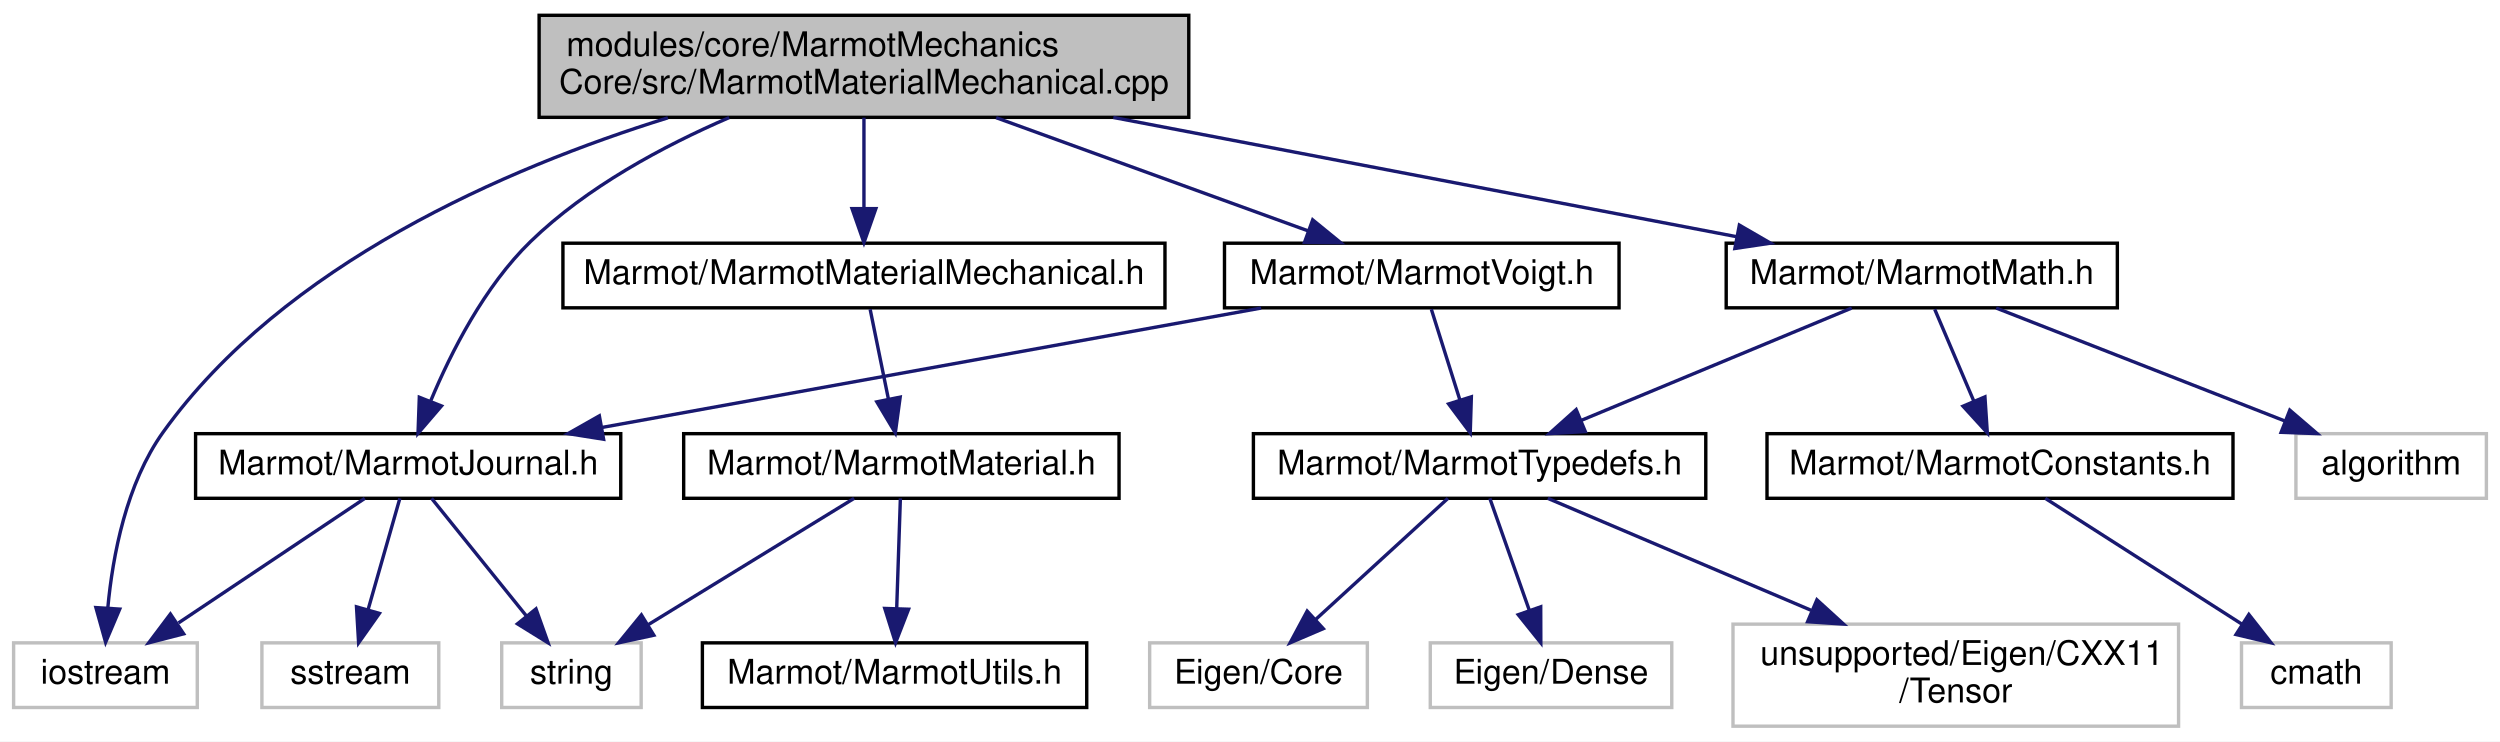
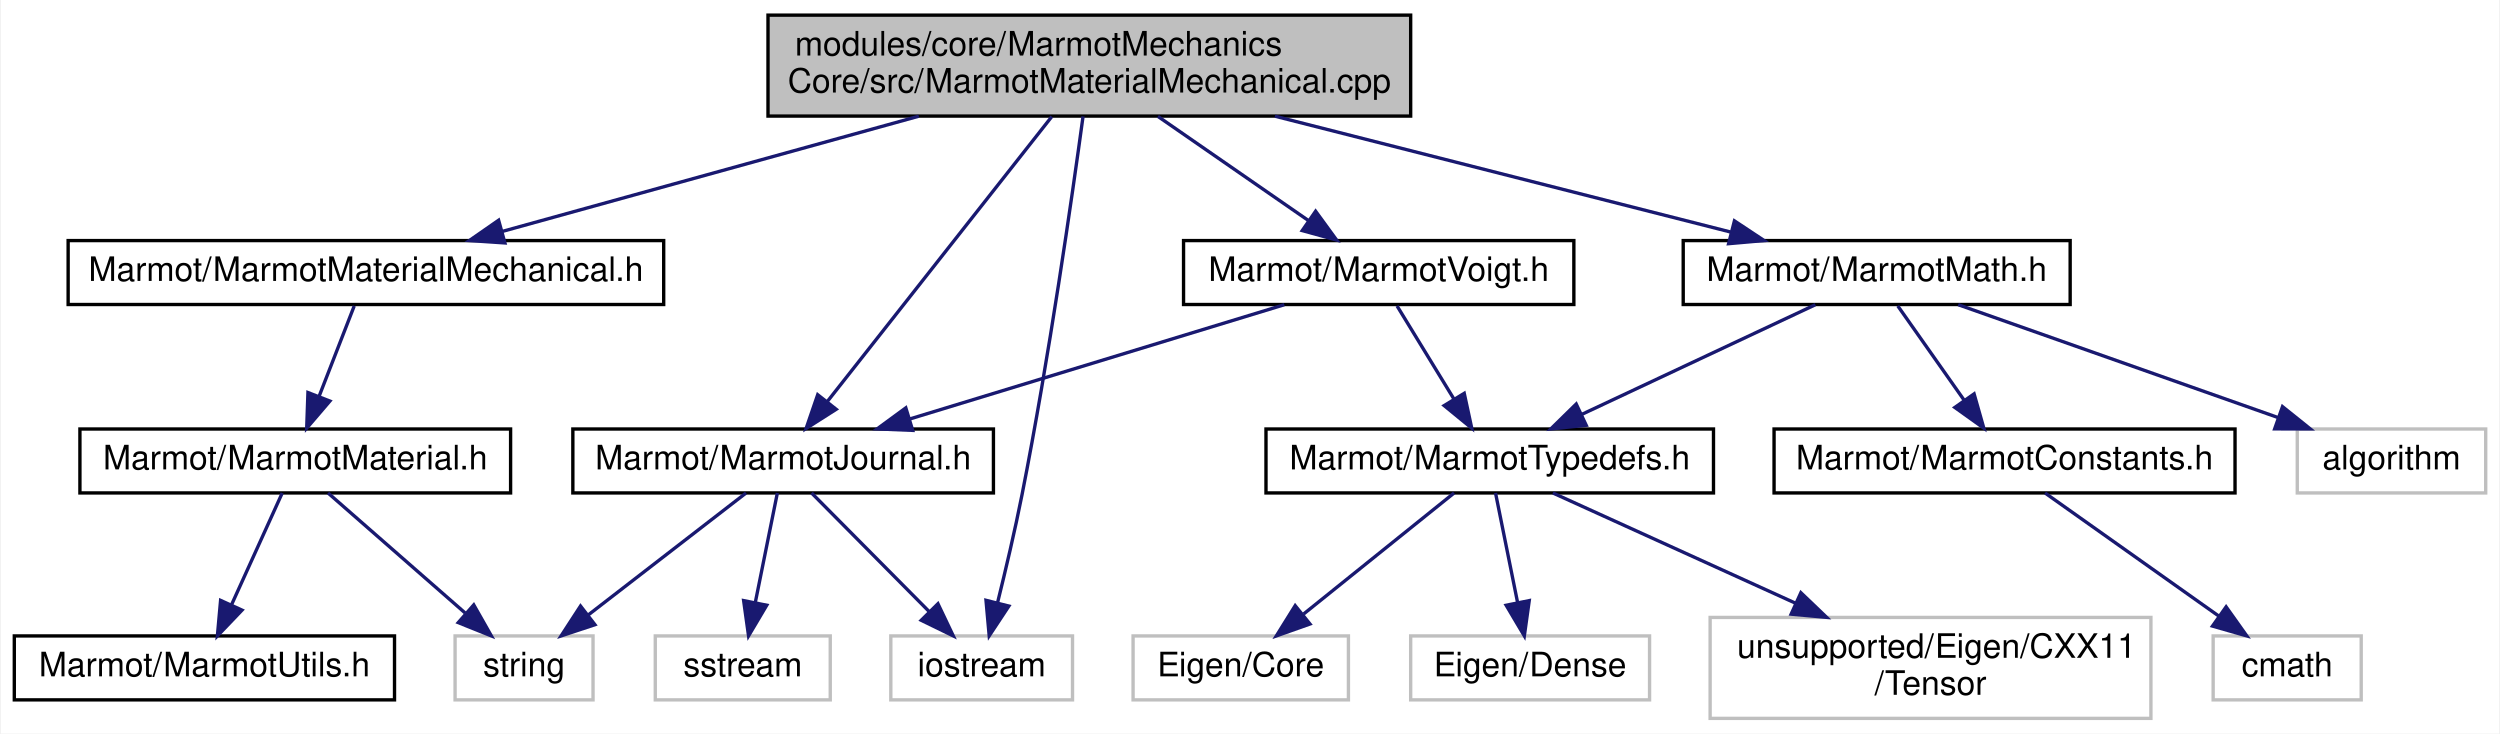
- <svg xmlns="http://www.w3.org/2000/svg" xmlns:xlink="http://www.w3.org/1999/xlink" width="735pt" height="218pt" viewBox="0.00 0.00 735.00 218.00">
+ <svg xmlns="http://www.w3.org/2000/svg" xmlns:xlink="http://www.w3.org/1999/xlink" width="743pt" height="218pt" viewBox="0.00 0.00 742.50 218.00">
  <g id="graph0" class="graph" transform="scale(1 1) rotate(0) translate(4 214)">
-     <polygon fill="white" stroke="transparent" points="-4,4 -4,-214 731,-214 731,4 -4,4" />
+     <polygon fill="white" stroke="transparent" points="-4,4 -4,-214 738.5,-214 738.5,4 -4,4" />
    <g id="node1" class="node">
      <g id="a_node1">
        <a xlink:title=" ">
-           <polygon fill="#bfbfbf" stroke="black" points="154.5,-179.5 154.5,-209.5 345.5,-209.5 345.5,-179.5 154.5,-179.5" />
-           <text text-anchor="start" x="162.5" y="-197.5" font-family="Helvetica,sans-Serif" font-size="10.00">modules/core/MarmotMechanics</text>
-           <text text-anchor="middle" x="250" y="-186.5" font-family="Helvetica,sans-Serif" font-size="10.00">Core/src/MarmotMaterialMechanical.cpp</text>
+           <polygon fill="#bfbfbf" stroke="black" points="224,-179.5 224,-209.5 415,-209.5 415,-179.5 224,-179.5" />
+           <text text-anchor="start" x="232" y="-197.5" font-family="Helvetica,sans-Serif" font-size="10.00">modules/core/MarmotMechanics</text>
+           <text text-anchor="middle" x="319.5" y="-186.5" font-family="Helvetica,sans-Serif" font-size="10.00">Core/src/MarmotMaterialMechanical.cpp</text>
        </a>
      </g>
    </g>
    <g id="node2" class="node">
      <g id="a_node2">
-         <a xlink:href="MarmotJournal_8h.html" target="_top" xlink:title=" ">
-           <polygon fill="white" stroke="black" points="53.5,-67.5 53.5,-86.5 178.5,-86.5 178.5,-67.5 53.5,-67.5" />
-           <text text-anchor="middle" x="116" y="-74.5" font-family="Helvetica,sans-Serif" font-size="10.00">Marmot/MarmotJournal.h</text>
+         <a xlink:href="MarmotMaterialMechanical_8h.html" target="_top" xlink:title=" ">
+           <polygon fill="white" stroke="black" points="16,-123.5 16,-142.5 193,-142.5 193,-123.5 16,-123.5" />
+           <text text-anchor="middle" x="104.5" y="-130.5" font-family="Helvetica,sans-Serif" font-size="10.00">Marmot/MarmotMaterialMechanical.h</text>
        </a>
      </g>
    </g>
    <g id="edge1" class="edge">
-       <path fill="none" stroke="midnightblue" d="M210.37,-179.43C191.05,-171.09 168.48,-159 152,-143 138.43,-129.83 128.59,-110.42 122.67,-96.24" />
-       <polygon fill="midnightblue" stroke="midnightblue" points="125.8,-94.65 118.9,-86.61 119.28,-97.2 125.8,-94.65" />
-     </g>
-     <g id="node3" class="node">
-       <g id="a_node3">
-         <a xlink:title=" ">
-           <polygon fill="white" stroke="#bfbfbf" points="0,-6 0,-25 54,-25 54,-6 0,-6" />
-           <text text-anchor="middle" x="27" y="-13" font-family="Helvetica,sans-Serif" font-size="10.00">iostream</text>
-         </a>
-       </g>
-     </g>
-     <g id="edge20" class="edge">
-       <path fill="none" stroke="midnightblue" d="M192.36,-179.37C144.76,-164.56 79.47,-136.38 44,-87 33.11,-71.84 29.13,-50.6 27.71,-35.41" />
-       <polygon fill="midnightblue" stroke="midnightblue" points="31.19,-34.92 27.05,-25.16 24.2,-35.37 31.19,-34.92" />
+       <path fill="none" stroke="midnightblue" d="M268.82,-179.47C231.08,-169.03 180.23,-154.96 145.14,-145.25" />
+       <polygon fill="midnightblue" stroke="midnightblue" points="145.81,-141.8 135.24,-142.51 143.94,-148.55 145.81,-141.8" />
    </g>
    <g id="node6" class="node">
      <g id="a_node6">
-         <a xlink:href="MarmotMaterialMechanical_8h.html" target="_top" xlink:title=" ">
-           <polygon fill="white" stroke="black" points="161.5,-123.5 161.5,-142.5 338.5,-142.5 338.5,-123.5 161.5,-123.5" />
-           <text text-anchor="middle" x="250" y="-130.5" font-family="Helvetica,sans-Serif" font-size="10.00">Marmot/MarmotMaterialMechanical.h</text>
+         <a xlink:href="MarmotJournal_8h.html" target="_top" xlink:title=" ">
+           <polygon fill="white" stroke="black" points="166,-67.5 166,-86.5 291,-86.5 291,-67.5 166,-67.5" />
+           <text text-anchor="middle" x="228.5" y="-74.5" font-family="Helvetica,sans-Serif" font-size="10.00">Marmot/MarmotJournal.h</text>
        </a>
      </g>
    </g>
    <g id="edge5" class="edge">
-       <path fill="none" stroke="midnightblue" d="M250,-179.4C250,-171.47 250,-161.46 250,-152.86" />
-       <polygon fill="midnightblue" stroke="midnightblue" points="253.5,-152.66 250,-142.66 246.5,-152.66 253.5,-152.66" />
+       <path fill="none" stroke="midnightblue" d="M308.34,-179.34C291.5,-157.96 259.64,-117.53 241.68,-94.73" />
+       <polygon fill="midnightblue" stroke="midnightblue" points="244.27,-92.36 235.33,-86.67 238.77,-96.69 244.27,-92.36" />
+     </g>
+     <g id="node7" class="node">
+       <g id="a_node7">
+         <a xlink:title=" ">
+           <polygon fill="white" stroke="#bfbfbf" points="260.5,-6 260.5,-25 314.5,-25 314.5,-6 260.5,-6" />
+           <text text-anchor="middle" x="287.5" y="-13" font-family="Helvetica,sans-Serif" font-size="10.00">iostream</text>
+         </a>
+       </g>
+     </g>
+     <g id="edge20" class="edge">
+       <path fill="none" stroke="midnightblue" d="M317.63,-179.4C314.44,-155.97 307.52,-107.57 299.5,-67 297.39,-56.32 294.6,-44.48 292.24,-34.95" />
+       <polygon fill="midnightblue" stroke="midnightblue" points="295.58,-33.87 289.74,-25.03 288.79,-35.59 295.58,-33.87" />
    </g>
    <g id="node9" class="node">
      <g id="a_node9">
        <a xlink:href="MarmotMath_8h.html" target="_top" xlink:title=" ">
-           <polygon fill="white" stroke="black" points="503.5,-123.5 503.5,-142.5 618.5,-142.5 618.5,-123.5 503.5,-123.5" />
-           <text text-anchor="middle" x="561" y="-130.5" font-family="Helvetica,sans-Serif" font-size="10.00">Marmot/MarmotMath.h</text>
+           <polygon fill="white" stroke="black" points="496,-123.5 496,-142.5 611,-142.5 611,-123.5 496,-123.5" />
+           <text text-anchor="middle" x="553.5" y="-130.5" font-family="Helvetica,sans-Serif" font-size="10.00">Marmot/MarmotMath.h</text>
        </a>
      </g>
    </g>
    <g id="edge9" class="edge">
-       <path fill="none" stroke="midnightblue" d="M323.31,-179.47C379.42,-168.74 455.58,-154.17 506.41,-144.44" />
-       <polygon fill="midnightblue" stroke="midnightblue" points="507.37,-147.82 516.54,-142.51 506.06,-140.95 507.37,-147.82" />
+       <path fill="none" stroke="midnightblue" d="M374.66,-179.47C416.09,-168.94 472.03,-154.72 510.25,-145" />
+       <polygon fill="midnightblue" stroke="midnightblue" points="511.22,-148.36 520.05,-142.51 509.49,-141.58 511.22,-148.36" />
    </g>
    <g id="node17" class="node">
      <g id="a_node17">
        <a xlink:href="MarmotVoigt_8h.html" target="_top" xlink:title=" ">
-           <polygon fill="white" stroke="black" points="356,-123.5 356,-142.5 472,-142.5 472,-123.5 356,-123.5" />
-           <text text-anchor="middle" x="414" y="-130.5" font-family="Helvetica,sans-Serif" font-size="10.00">Marmot/MarmotVoigt.h</text>
+           <polygon fill="white" stroke="black" points="347.5,-123.5 347.5,-142.5 463.5,-142.5 463.5,-123.5 347.5,-123.5" />
+           <text text-anchor="middle" x="405.5" y="-130.5" font-family="Helvetica,sans-Serif" font-size="10.00">Marmot/MarmotVoigt.h</text>
        </a>
      </g>
    </g>
    <g id="edge17" class="edge">
-       <path fill="none" stroke="midnightblue" d="M288.87,-179.4C316.75,-169.28 353.94,-155.79 380.51,-146.15" />
-       <polygon fill="midnightblue" stroke="midnightblue" points="381.93,-149.36 390.14,-142.66 379.54,-142.78 381.93,-149.36" />
+       <path fill="none" stroke="midnightblue" d="M339.88,-179.4C353.41,-170.04 371.11,-157.79 384.72,-148.38" />
+       <polygon fill="midnightblue" stroke="midnightblue" points="386.75,-151.23 392.99,-142.66 382.77,-145.47 386.75,-151.23" />
+     </g>
+     <g id="node3" class="node">
+       <g id="a_node3">
+         <a xlink:href="MarmotMaterial_8h.html" target="_top" xlink:title=" ">
+           <polygon fill="white" stroke="black" points="19.5,-67.5 19.5,-86.5 147.5,-86.5 147.5,-67.5 19.5,-67.5" />
+           <text text-anchor="middle" x="83.5" y="-74.5" font-family="Helvetica,sans-Serif" font-size="10.00">Marmot/MarmotMaterial.h</text>
+         </a>
+       </g>
    </g>
    <g id="edge2" class="edge">
-       <path fill="none" stroke="midnightblue" d="M103.25,-67.48C88.97,-57.93 65.6,-42.31 48.49,-30.87" />
-       <polygon fill="midnightblue" stroke="midnightblue" points="49.99,-27.66 39.73,-25.01 46.1,-33.48 49.99,-27.66" />
+       <path fill="none" stroke="midnightblue" d="M101.03,-123.08C98.19,-115.77 94.07,-105.18 90.54,-96.1" />
+       <polygon fill="midnightblue" stroke="midnightblue" points="93.79,-94.8 86.9,-86.75 87.27,-97.34 93.79,-94.8" />
    </g>
    <g id="node4" class="node">
      <g id="a_node4">
-         <a xlink:title=" ">
-           <polygon fill="white" stroke="#bfbfbf" points="73,-6 73,-25 125,-25 125,-6 73,-6" />
-           <text text-anchor="middle" x="99" y="-13" font-family="Helvetica,sans-Serif" font-size="10.00">sstream</text>
+         <a xlink:href="MarmotUtils_8h.html" target="_top" xlink:title=" ">
+           <polygon fill="white" stroke="black" points="0,-6 0,-25 113,-25 113,-6 0,-6" />
+           <text text-anchor="middle" x="56.5" y="-13" font-family="Helvetica,sans-Serif" font-size="10.00">Marmot/MarmotUtils.h</text>
        </a>
      </g>
    </g>
    <g id="edge3" class="edge">
-       <path fill="none" stroke="midnightblue" d="M113.56,-67.48C111.14,-58.99 107.34,-45.7 104.23,-34.82" />
-       <polygon fill="midnightblue" stroke="midnightblue" points="107.54,-33.66 101.43,-25.01 100.81,-35.59 107.54,-33.66" />
+       <path fill="none" stroke="midnightblue" d="M79.63,-67.48C75.7,-58.82 69.5,-45.15 64.51,-34.15" />
+       <polygon fill="midnightblue" stroke="midnightblue" points="67.68,-32.67 60.36,-25.01 61.31,-35.56 67.68,-32.67" />
    </g>
    <g id="node5" class="node">
      <g id="a_node5">
        <a xlink:title=" ">
-           <polygon fill="white" stroke="#bfbfbf" points="143.5,-6 143.5,-25 184.5,-25 184.5,-6 143.5,-6" />
-           <text text-anchor="middle" x="164" y="-13" font-family="Helvetica,sans-Serif" font-size="10.00">string</text>
+           <polygon fill="white" stroke="#bfbfbf" points="131,-6 131,-25 172,-25 172,-6 131,-6" />
+           <text text-anchor="middle" x="151.5" y="-13" font-family="Helvetica,sans-Serif" font-size="10.00">string</text>
        </a>
      </g>
    </g>
    <g id="edge4" class="edge">
-       <path fill="none" stroke="midnightblue" d="M122.88,-67.48C130.15,-58.46 141.8,-44.02 150.84,-32.81" />
-       <polygon fill="midnightblue" stroke="midnightblue" points="153.58,-34.99 157.14,-25.01 148.13,-30.59 153.58,-34.99" />
-     </g>
-     <g id="node7" class="node">
-       <g id="a_node7">
-         <a xlink:href="MarmotMaterial_8h.html" target="_top" xlink:title=" ">
-           <polygon fill="white" stroke="black" points="197,-67.5 197,-86.5 325,-86.5 325,-67.5 197,-67.5" />
-           <text text-anchor="middle" x="261" y="-74.5" font-family="Helvetica,sans-Serif" font-size="10.00">Marmot/MarmotMaterial.h</text>
-         </a>
-       </g>
+       <path fill="none" stroke="midnightblue" d="M93.24,-67.48C103.85,-58.2 121.02,-43.17 133.98,-31.83" />
+       <polygon fill="midnightblue" stroke="midnightblue" points="136.55,-34.23 141.78,-25.01 131.94,-28.96 136.55,-34.23" />
+     </g>
+     <g id="edge8" class="edge">
+       <path fill="none" stroke="midnightblue" d="M217.47,-67.48C205.23,-58.02 185.27,-42.6 170.51,-31.19" />
+       <polygon fill="midnightblue" stroke="midnightblue" points="172.56,-28.35 162.51,-25.01 168.28,-33.89 172.56,-28.35" />
    </g>
    <g id="edge6" class="edge">
-       <path fill="none" stroke="midnightblue" d="M251.82,-123.08C253.27,-115.93 255.37,-105.64 257.19,-96.69" />
-       <polygon fill="midnightblue" stroke="midnightblue" points="260.65,-97.25 259.22,-86.75 253.79,-95.85 260.65,-97.25" />
-     </g>
-     <g id="edge8" class="edge">
-       <path fill="none" stroke="midnightblue" d="M247.1,-67.48C231.33,-57.8 205.36,-41.87 186.65,-30.39" />
-       <polygon fill="midnightblue" stroke="midnightblue" points="188.23,-27.25 177.87,-25.01 184.57,-33.22 188.23,-27.25" />
+       <path fill="none" stroke="midnightblue" d="M236.95,-67.48C246.07,-58.28 260.77,-43.46 271.98,-32.16" />
+       <polygon fill="midnightblue" stroke="midnightblue" points="274.51,-34.57 279.06,-25.01 269.54,-29.65 274.51,-34.57" />
    </g>
    <g id="node8" class="node">
      <g id="a_node8">
-         <a xlink:href="MarmotUtils_8h.html" target="_top" xlink:title=" ">
-           <polygon fill="white" stroke="black" points="202.5,-6 202.5,-25 315.5,-25 315.5,-6 202.5,-6" />
-           <text text-anchor="middle" x="259" y="-13" font-family="Helvetica,sans-Serif" font-size="10.00">Marmot/MarmotUtils.h</text>
+         <a xlink:title=" ">
+           <polygon fill="white" stroke="#bfbfbf" points="190.5,-6 190.5,-25 242.5,-25 242.5,-6 190.5,-6" />
+           <text text-anchor="middle" x="216.5" y="-13" font-family="Helvetica,sans-Serif" font-size="10.00">sstream</text>
        </a>
      </g>
    </g>
    <g id="edge7" class="edge">
-       <path fill="none" stroke="midnightblue" d="M260.71,-67.48C260.43,-59.08 259.99,-45.98 259.63,-35.16" />
-       <polygon fill="midnightblue" stroke="midnightblue" points="263.12,-34.89 259.29,-25.01 256.12,-35.12 263.12,-34.89" />
+       <path fill="none" stroke="midnightblue" d="M226.78,-67.48C225.07,-58.99 222.39,-45.7 220.2,-34.82" />
+       <polygon fill="midnightblue" stroke="midnightblue" points="223.62,-34.12 218.22,-25.01 216.76,-35.5 223.62,-34.12" />
    </g>
    <g id="node10" class="node">
      <g id="a_node10">
        <a xlink:href="MarmotConstants_8h.html" target="_top" xlink:title=" ">
-           <polygon fill="white" stroke="black" points="515.5,-67.5 515.5,-86.5 652.5,-86.5 652.5,-67.5 515.5,-67.5" />
-           <text text-anchor="middle" x="584" y="-74.5" font-family="Helvetica,sans-Serif" font-size="10.00">Marmot/MarmotConstants.h</text>
+           <polygon fill="white" stroke="black" points="523,-67.5 523,-86.5 660,-86.5 660,-67.5 523,-67.5" />
+           <text text-anchor="middle" x="591.5" y="-74.5" font-family="Helvetica,sans-Serif" font-size="10.00">Marmot/MarmotConstants.h</text>
        </a>
      </g>
    </g>
    <g id="edge10" class="edge">
-       <path fill="none" stroke="midnightblue" d="M564.8,-123.08C567.91,-115.77 572.42,-105.18 576.29,-96.1" />
-       <polygon fill="midnightblue" stroke="midnightblue" points="579.57,-97.32 580.27,-86.75 573.13,-94.58 579.57,-97.32" />
+       <path fill="none" stroke="midnightblue" d="M559.77,-123.08C565.14,-115.46 573.02,-104.26 579.58,-94.94" />
+       <polygon fill="midnightblue" stroke="midnightblue" points="582.45,-96.94 585.34,-86.75 576.72,-92.91 582.45,-96.94" />
    </g>
    <g id="node12" class="node">
      <g id="a_node12">
        <a xlink:href="MarmotTypedefs_8h.html" target="_top" xlink:title=" ">
-           <polygon fill="white" stroke="black" points="364.5,-67.5 364.5,-86.5 497.5,-86.5 497.5,-67.5 364.5,-67.5" />
-           <text text-anchor="middle" x="431" y="-74.5" font-family="Helvetica,sans-Serif" font-size="10.00">Marmot/MarmotTypedefs.h</text>
+           <polygon fill="white" stroke="black" points="372,-67.5 372,-86.5 505,-86.5 505,-67.5 372,-67.5" />
+           <text text-anchor="middle" x="438.5" y="-74.5" font-family="Helvetica,sans-Serif" font-size="10.00">Marmot/MarmotTypedefs.h</text>
        </a>
      </g>
    </g>
    <g id="edge12" class="edge">
-       <path fill="none" stroke="midnightblue" d="M540.4,-123.44C519.01,-114.56 485.32,-100.56 460.98,-90.45" />
-       <polygon fill="midnightblue" stroke="midnightblue" points="462.08,-87.12 451.5,-86.52 459.39,-93.58 462.08,-87.12" />
+       <path fill="none" stroke="midnightblue" d="M535.28,-123.44C516.6,-114.68 487.34,-100.94 465.88,-90.86" />
+       <polygon fill="midnightblue" stroke="midnightblue" points="467.18,-87.6 456.64,-86.52 464.2,-93.93 467.18,-87.6" />
    </g>
    <g id="node16" class="node">
      <g id="a_node16">
        <a xlink:title=" ">
-           <polygon fill="white" stroke="#bfbfbf" points="671,-67.5 671,-86.5 727,-86.5 727,-67.5 671,-67.5" />
-           <text text-anchor="middle" x="699" y="-74.5" font-family="Helvetica,sans-Serif" font-size="10.00">algorithm</text>
+           <polygon fill="white" stroke="#bfbfbf" points="678.5,-67.5 678.5,-86.5 734.5,-86.5 734.5,-67.5 678.5,-67.5" />
+           <text text-anchor="middle" x="706.5" y="-74.5" font-family="Helvetica,sans-Serif" font-size="10.00">algorithm</text>
        </a>
      </g>
    </g>
    <g id="edge16" class="edge">
-       <path fill="none" stroke="midnightblue" d="M582.87,-123.44C605.78,-114.48 641.98,-100.31 667.87,-90.18" />
-       <polygon fill="midnightblue" stroke="midnightblue" points="669.2,-93.42 677.24,-86.52 666.65,-86.9 669.2,-93.42" />
+       <path fill="none" stroke="midnightblue" d="M577.74,-123.44C603.37,-114.4 643.99,-100.06 672.74,-89.92" />
+       <polygon fill="midnightblue" stroke="midnightblue" points="674.11,-93.15 682.37,-86.52 671.78,-86.54 674.11,-93.15" />
    </g>
    <g id="node11" class="node">
      <g id="a_node11">
        <a xlink:title=" ">
-           <polygon fill="white" stroke="#bfbfbf" points="655,-6 655,-25 699,-25 699,-6 655,-6" />
-           <text text-anchor="middle" x="677" y="-13" font-family="Helvetica,sans-Serif" font-size="10.00">cmath</text>
+           <polygon fill="white" stroke="#bfbfbf" points="653.5,-6 653.5,-25 697.5,-25 697.5,-6 653.5,-6" />
+           <text text-anchor="middle" x="675.5" y="-13" font-family="Helvetica,sans-Serif" font-size="10.00">cmath</text>
        </a>
      </g>
    </g>
    <g id="edge11" class="edge">
-       <path fill="none" stroke="midnightblue" d="M597.32,-67.48C612.38,-57.84 637.12,-42.02 655.04,-30.55" />
-       <polygon fill="midnightblue" stroke="midnightblue" points="657.16,-33.35 663.7,-25.01 653.39,-27.45 657.16,-33.35" />
+       <path fill="none" stroke="midnightblue" d="M603.54,-67.48C617.01,-57.93 639.07,-42.31 655.22,-30.87" />
+       <polygon fill="midnightblue" stroke="midnightblue" points="657.35,-33.65 663.49,-25.01 653.3,-27.93 657.35,-33.65" />
    </g>
    <g id="node13" class="node">
      <g id="a_node13">
        <a xlink:title=" ">
-           <polygon fill="white" stroke="#bfbfbf" points="334,-6 334,-25 398,-25 398,-6 334,-6" />
-           <text text-anchor="middle" x="366" y="-13" font-family="Helvetica,sans-Serif" font-size="10.00">Eigen/Core</text>
+           <polygon fill="white" stroke="#bfbfbf" points="332.5,-6 332.5,-25 396.5,-25 396.5,-6 332.5,-6" />
+           <text text-anchor="middle" x="364.5" y="-13" font-family="Helvetica,sans-Serif" font-size="10.00">Eigen/Core</text>
        </a>
      </g>
    </g>
    <g id="edge13" class="edge">
-       <path fill="none" stroke="midnightblue" d="M421.69,-67.48C411.55,-58.2 395.14,-43.17 382.75,-31.83" />
-       <polygon fill="midnightblue" stroke="midnightblue" points="385.04,-29.18 375.3,-25.01 380.31,-34.34 385.04,-29.18" />
+       <path fill="none" stroke="midnightblue" d="M427.9,-67.48C416.25,-58.11 397.31,-42.88 383.17,-31.51" />
+       <polygon fill="midnightblue" stroke="midnightblue" points="385.07,-28.55 375.08,-25.01 380.68,-34 385.07,-28.55" />
    </g>
    <g id="node14" class="node">
      <g id="a_node14">
        <a xlink:title=" ">
-           <polygon fill="white" stroke="#bfbfbf" points="416.5,-6 416.5,-25 487.5,-25 487.5,-6 416.5,-6" />
-           <text text-anchor="middle" x="452" y="-13" font-family="Helvetica,sans-Serif" font-size="10.00">Eigen/Dense</text>
+           <polygon fill="white" stroke="#bfbfbf" points="415,-6 415,-25 486,-25 486,-6 415,-6" />
+           <text text-anchor="middle" x="450.5" y="-13" font-family="Helvetica,sans-Serif" font-size="10.00">Eigen/Dense</text>
        </a>
      </g>
    </g>
    <g id="edge14" class="edge">
-       <path fill="none" stroke="midnightblue" d="M434.01,-67.48C437.03,-58.9 441.79,-45.43 445.65,-34.48" />
-       <polygon fill="midnightblue" stroke="midnightblue" points="448.97,-35.6 449,-25.01 442.37,-33.27 448.97,-35.6" />
+       <path fill="none" stroke="midnightblue" d="M440.22,-67.48C441.93,-58.99 444.61,-45.7 446.8,-34.82" />
+       <polygon fill="midnightblue" stroke="midnightblue" points="450.24,-35.5 448.78,-25.01 443.38,-34.12 450.24,-35.5" />
    </g>
    <g id="node15" class="node">
      <g id="a_node15">
        <a xlink:title=" ">
-           <polygon fill="white" stroke="#bfbfbf" points="505.5,-0.5 505.5,-30.5 636.5,-30.5 636.5,-0.5 505.5,-0.5" />
-           <text text-anchor="start" x="513.5" y="-18.5" font-family="Helvetica,sans-Serif" font-size="10.00">unsupported/Eigen/CXX11</text>
-           <text text-anchor="middle" x="571" y="-7.5" font-family="Helvetica,sans-Serif" font-size="10.00">/Tensor</text>
+           <polygon fill="white" stroke="#bfbfbf" points="504,-0.5 504,-30.5 635,-30.5 635,-0.5 504,-0.5" />
+           <text text-anchor="start" x="512" y="-18.5" font-family="Helvetica,sans-Serif" font-size="10.00">unsupported/Eigen/CXX11</text>
+           <text text-anchor="middle" x="569.5" y="-7.5" font-family="Helvetica,sans-Serif" font-size="10.00">/Tensor</text>
        </a>
      </g>
    </g>
    <g id="edge15" class="edge">
-       <path fill="none" stroke="midnightblue" d="M451.06,-67.48C471.17,-58.93 502.76,-45.5 528.47,-34.57" />
-       <polygon fill="midnightblue" stroke="midnightblue" points="530.17,-37.66 538,-30.52 527.43,-31.21 530.17,-37.66" />
+       <path fill="none" stroke="midnightblue" d="M457.27,-67.48C476.01,-58.96 505.39,-45.62 529.39,-34.72" />
+       <polygon fill="midnightblue" stroke="midnightblue" points="530.97,-37.85 538.63,-30.52 528.07,-31.47 530.97,-37.85" />
    </g>
    <g id="edge18" class="edge">
-       <path fill="none" stroke="midnightblue" d="M366.78,-123.44C314.25,-113.92 229.39,-98.55 173.15,-88.36" />
-       <polygon fill="midnightblue" stroke="midnightblue" points="173.46,-84.86 163,-86.52 172.21,-91.74 173.46,-84.86" />
+       <path fill="none" stroke="midnightblue" d="M377.45,-123.44C347.42,-114.28 299.59,-99.69 266.26,-89.52" />
+       <polygon fill="midnightblue" stroke="midnightblue" points="267,-86.09 256.41,-86.52 264.96,-92.78 267,-86.09" />
    </g>
    <g id="edge19" class="edge">
-       <path fill="none" stroke="midnightblue" d="M416.81,-123.08C419.08,-115.85 422.37,-105.41 425.21,-96.4" />
-       <polygon fill="midnightblue" stroke="midnightblue" points="428.58,-97.34 428.25,-86.75 421.9,-95.24 428.58,-97.34" />
+       <path fill="none" stroke="midnightblue" d="M410.95,-123.08C415.51,-115.61 422.17,-104.72 427.79,-95.52" />
+       <polygon fill="midnightblue" stroke="midnightblue" points="430.92,-97.11 433.15,-86.75 424.95,-93.46 430.92,-97.11" />
    </g>
  </g>
</svg>
